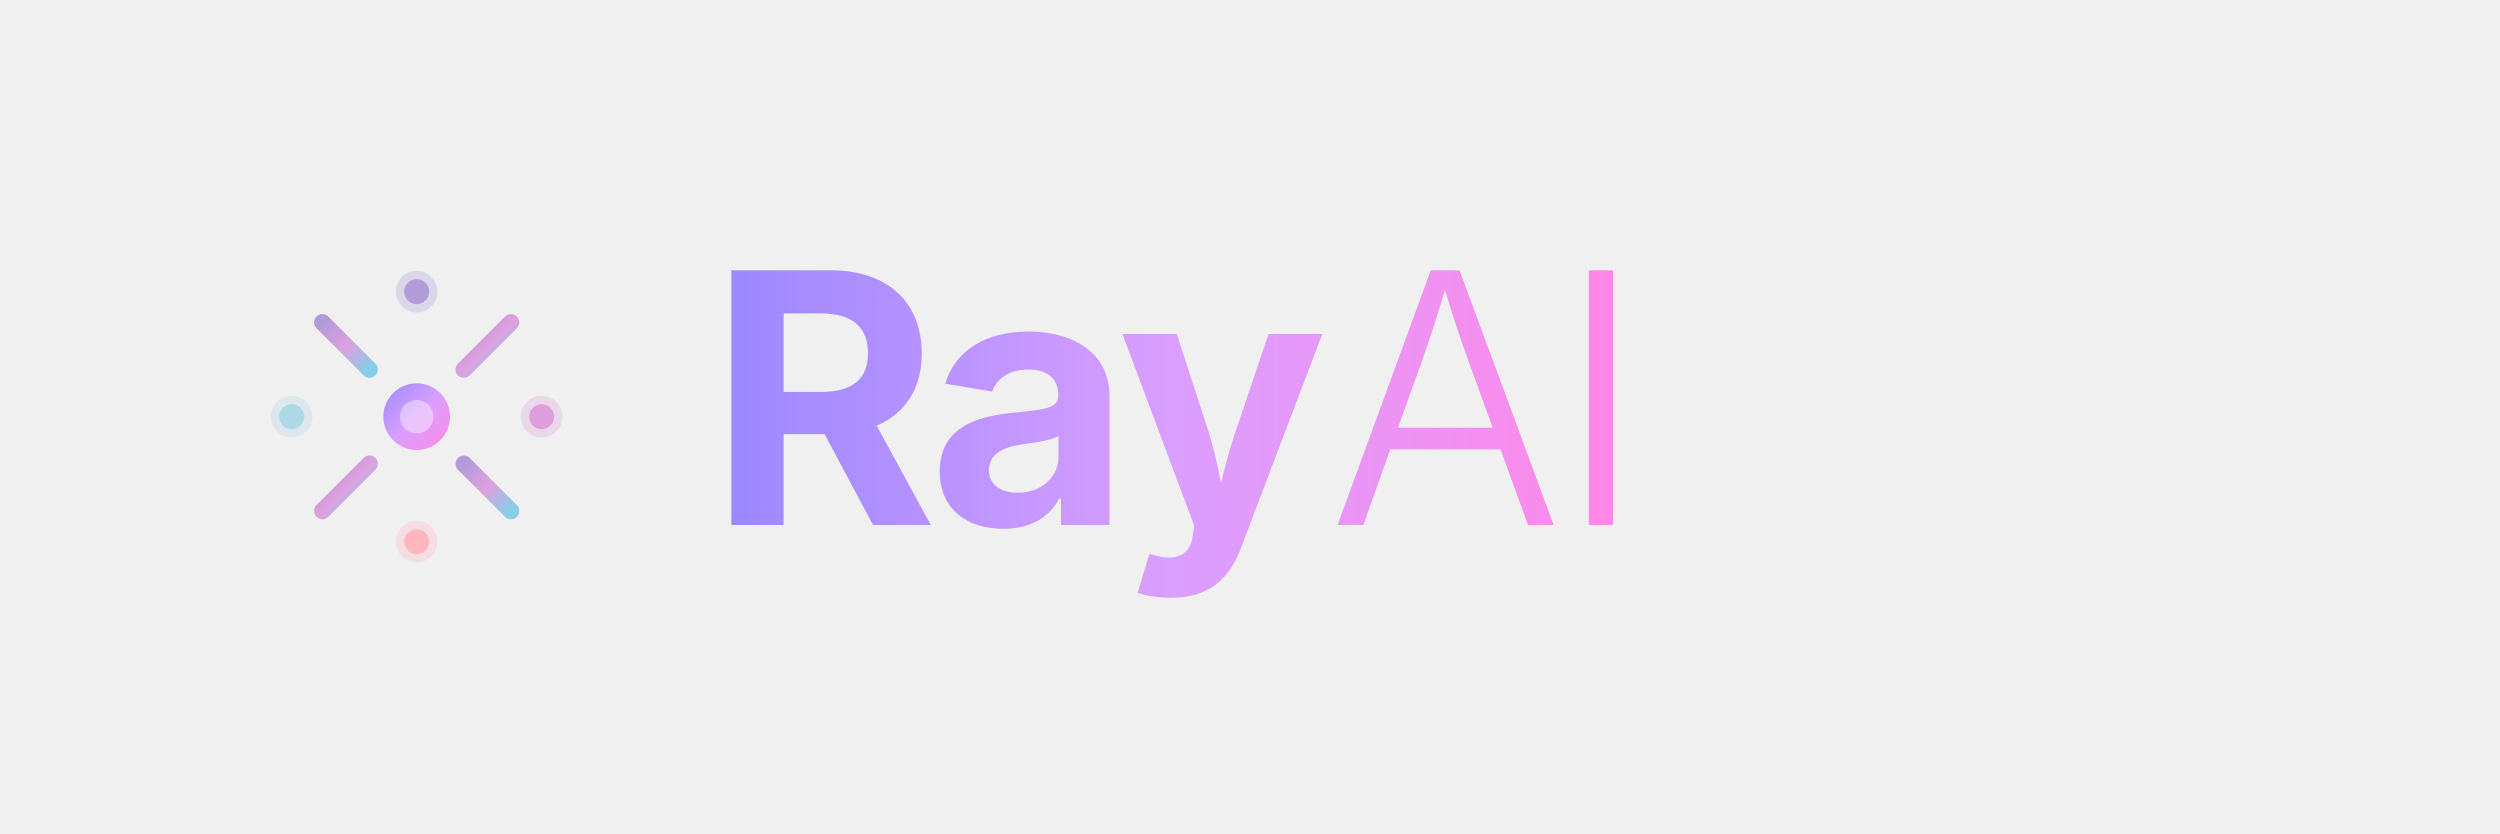
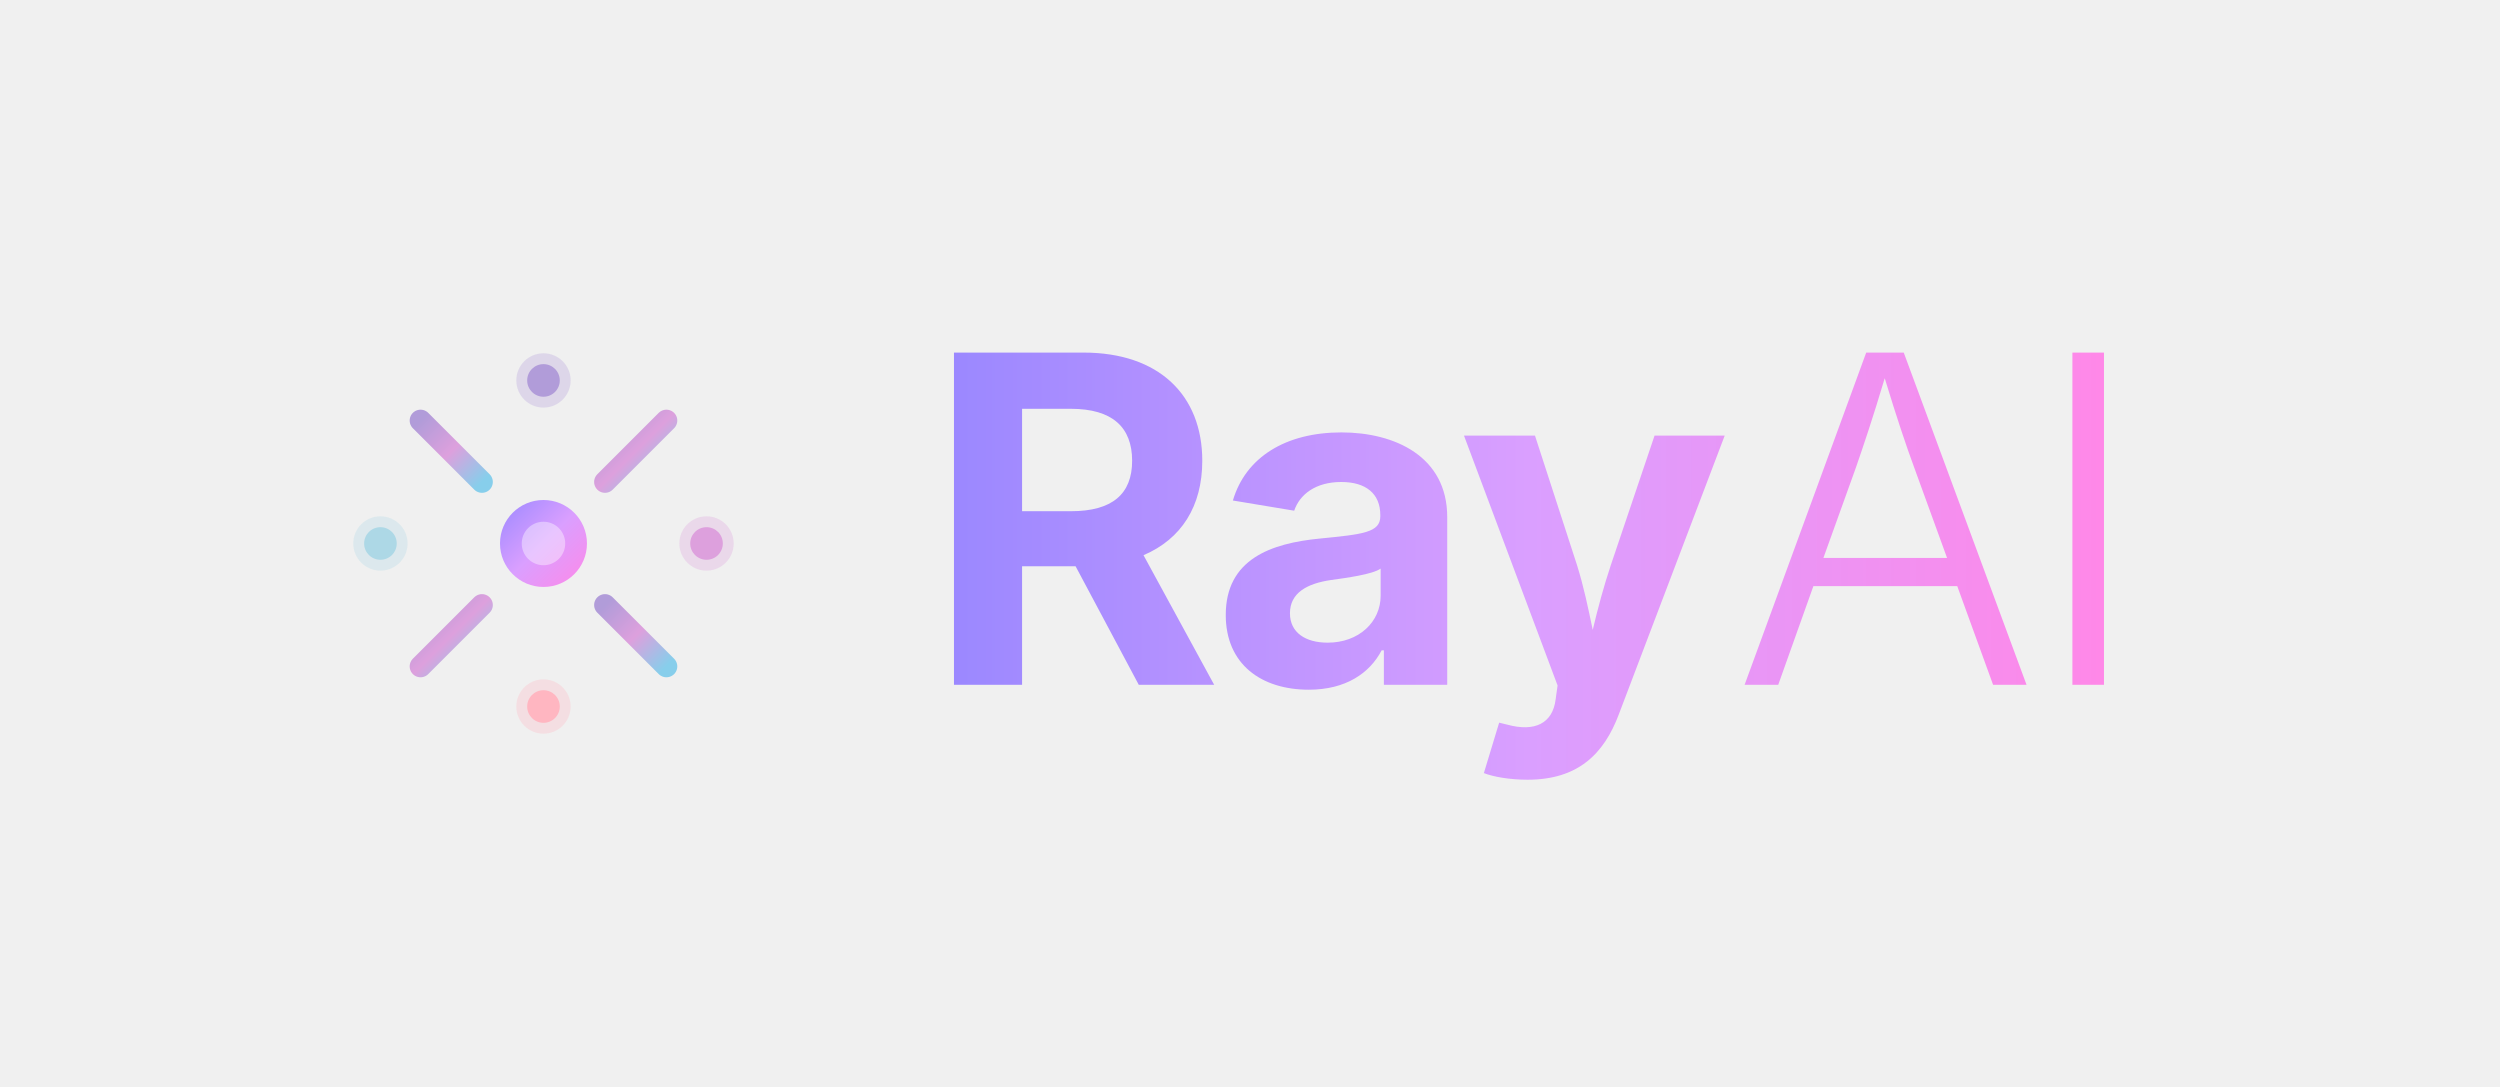
- <svg xmlns="http://www.w3.org/2000/svg" viewBox="0 0 300 100" fill="none">
+ <svg xmlns="http://www.w3.org/2000/svg" viewBox="0 0 230 100" fill="none">
  <g transform="translate(50, 50) scale(1.25)">
    <circle cx="0" cy="0" r="3.2" fill="url(#gradient1)" />
    <circle cx="0" cy="0" r="1.6" fill="#FFFFFF" opacity="0.4" />
    <g stroke="url(#gradient2)" stroke-width="1.6" stroke-linecap="round">
      <line x1="9.048" y1="-9.048" x2="4.528" y2="-4.528" />
      <line x1="9.048" y1="9.048" x2="4.528" y2="4.528" />
      <line x1="-9.048" y1="9.048" x2="-4.528" y2="4.528" />
      <line x1="-9.048" y1="-9.048" x2="-4.528" y2="-4.528" />
    </g>
    <g>
      <circle cx="0" cy="-12" r="2" fill="#B19CD9" opacity="0.3" />
      <circle cx="12" cy="0" r="2" fill="#DDA0DD" opacity="0.3" />
      <circle cx="0" cy="12" r="2" fill="#FFB6C1" opacity="0.3" />
      <circle cx="-12" cy="0" r="2" fill="#ADD8E6" opacity="0.3" />
      <circle cx="0" cy="-12" r="1.2" fill="#B19CD9" />
      <circle cx="12" cy="0" r="1.2" fill="#DDA0DD" />
      <circle cx="0" cy="12" r="1.2" fill="#FFB6C1" />
      <circle cx="-12" cy="0" r="1.2" fill="#ADD8E6" />
    </g>
  </g>
  <text x="85" y="63" font-family="Inter, -apple-system, BlinkMacSystemFont, 'Segoe UI', sans-serif" font-size="42" font-weight="700" fill="url(#textGradient)" letter-spacing="-1">
    Ray<tspan font-weight="300">AI</tspan>
  </text>
  <defs>
    <linearGradient id="gradient1" x1="0%" y1="0%" x2="100%" y2="100%">
      <stop offset="0%" stop-color="#9B88FF" />
      <stop offset="50%" stop-color="#DA9FFF" />
      <stop offset="100%" stop-color="#FF88E8" />
    </linearGradient>
    <linearGradient id="gradient2" x1="0%" y1="0%" x2="100%" y2="100%">
      <stop offset="0%" stop-color="#B19CD9" />
      <stop offset="50%" stop-color="#DDA0DD" />
      <stop offset="100%" stop-color="#87CEEB" />
    </linearGradient>
    <linearGradient id="textGradient" x1="0%" y1="0%" x2="100%" y2="0%">
      <stop offset="0%" stop-color="#9B88FF" />
      <stop offset="50%" stop-color="#DA9FFF" />
      <stop offset="100%" stop-color="#FF88E8" />
    </linearGradient>
  </defs>
</svg>
